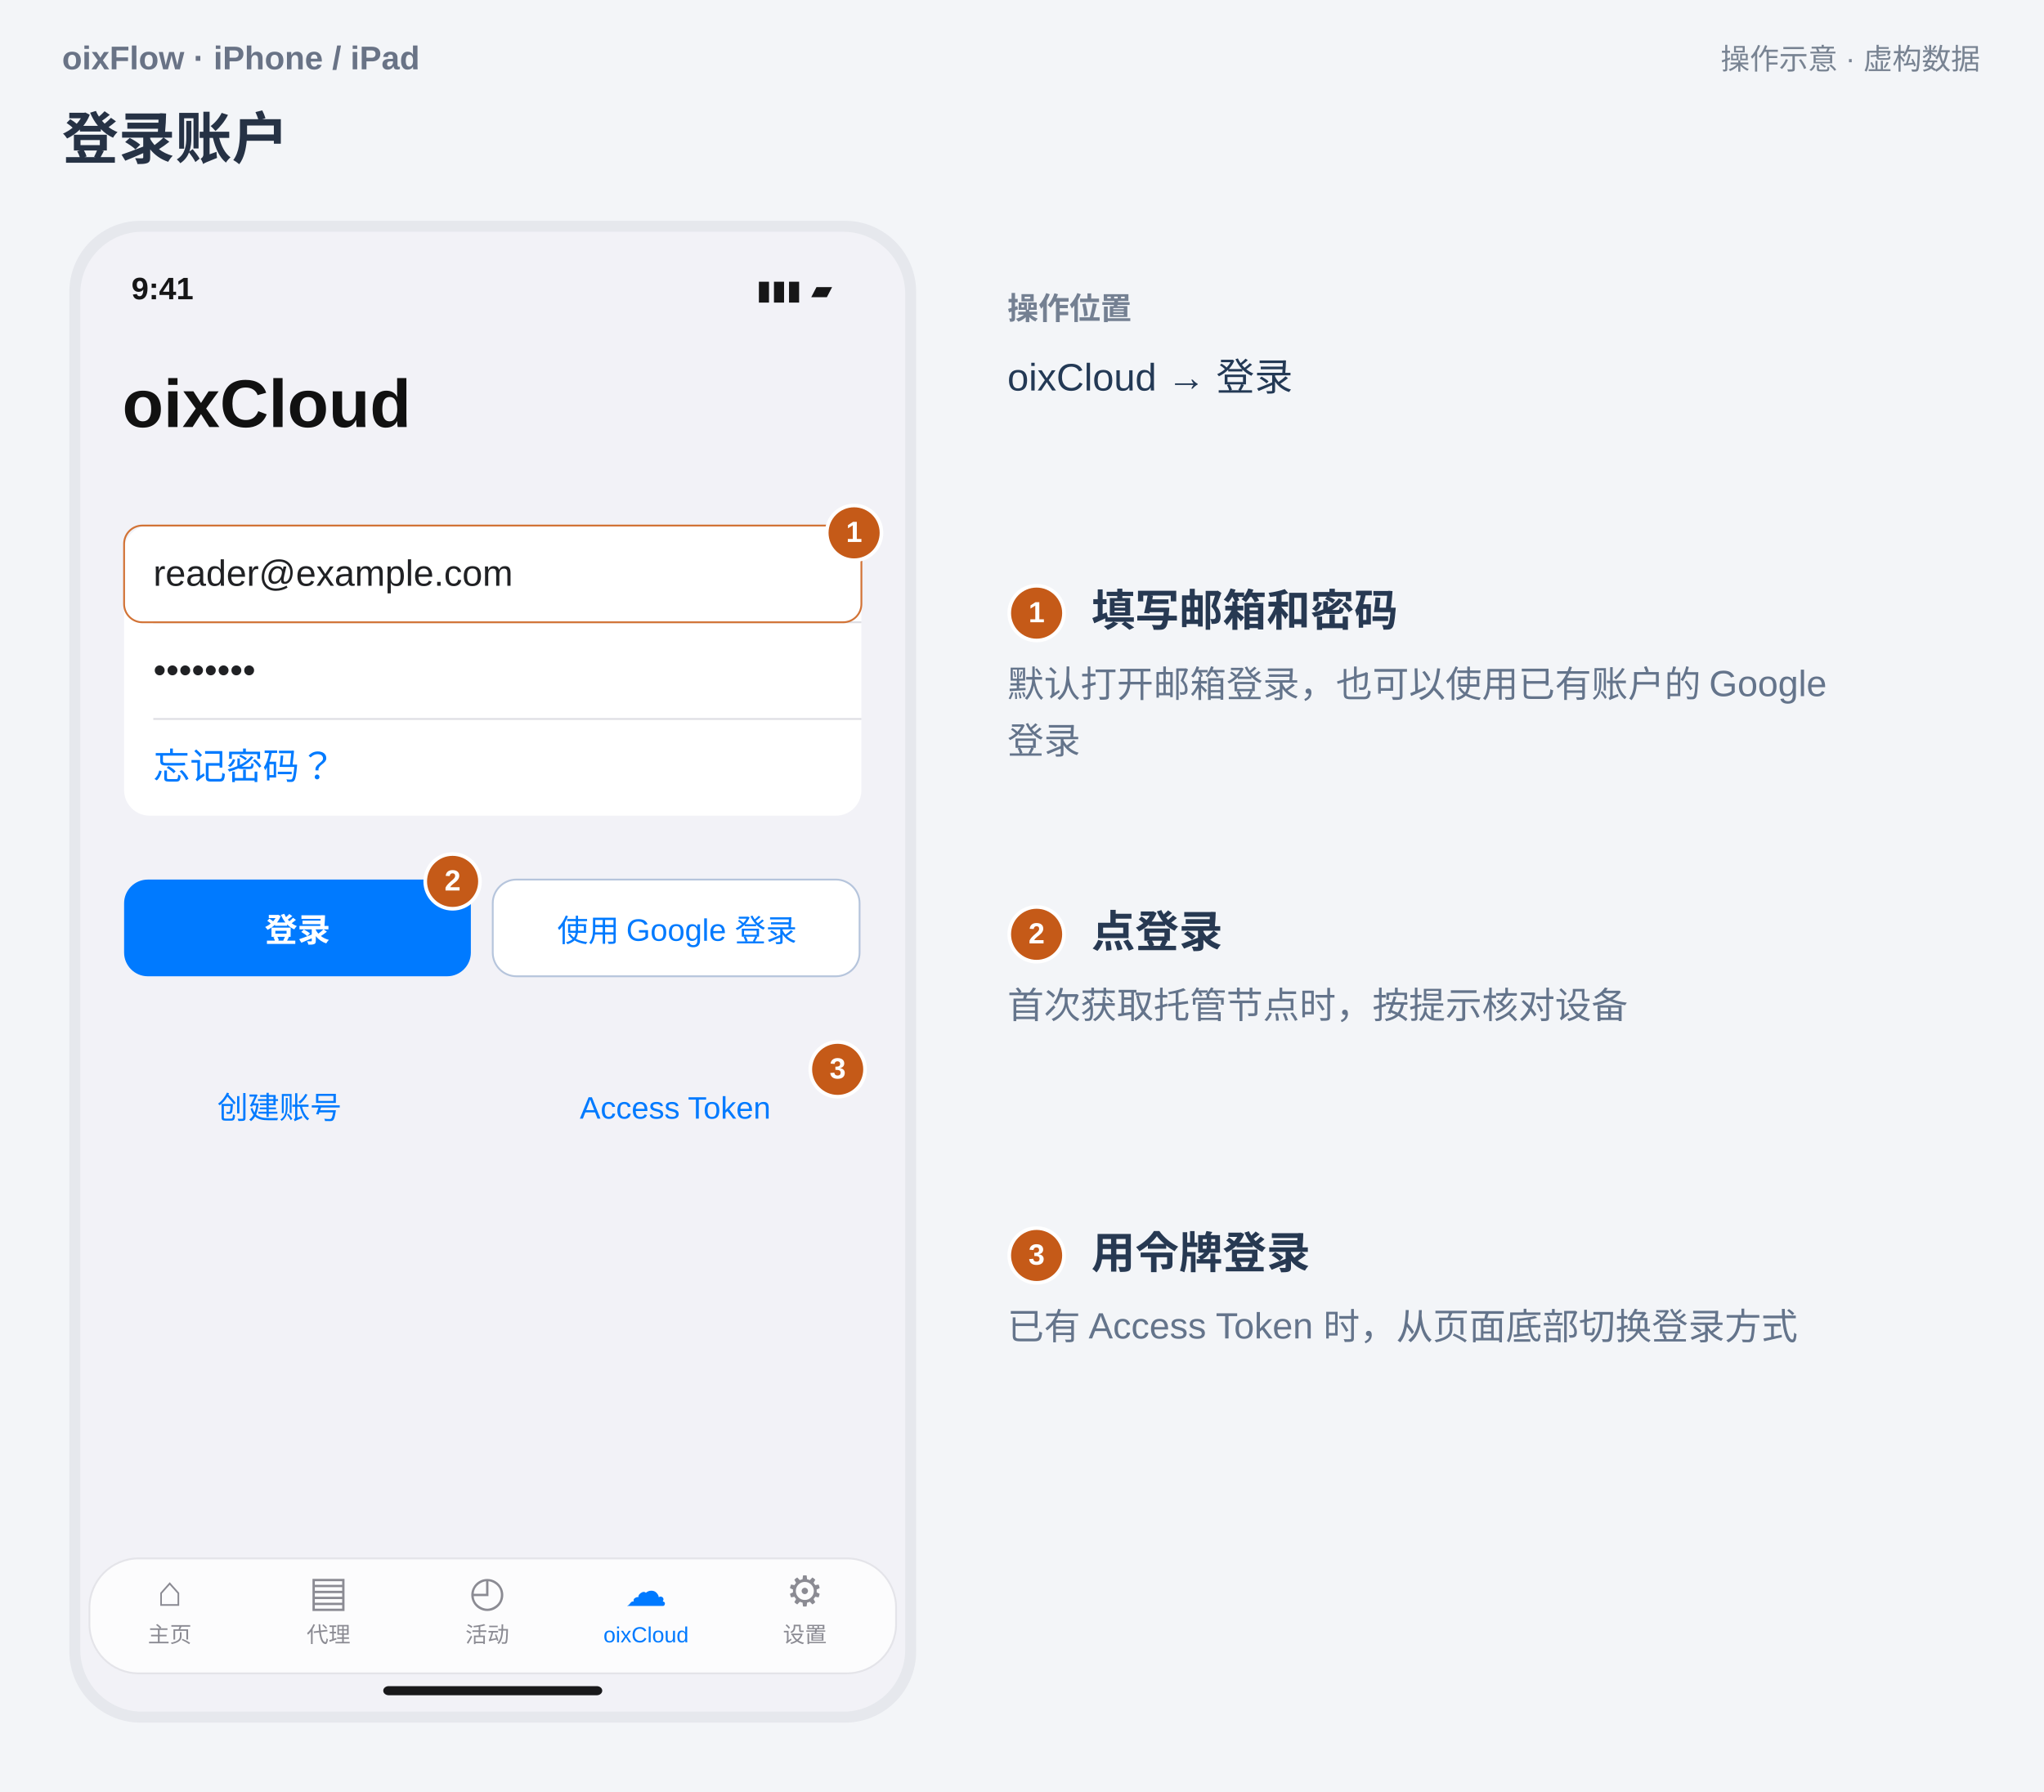
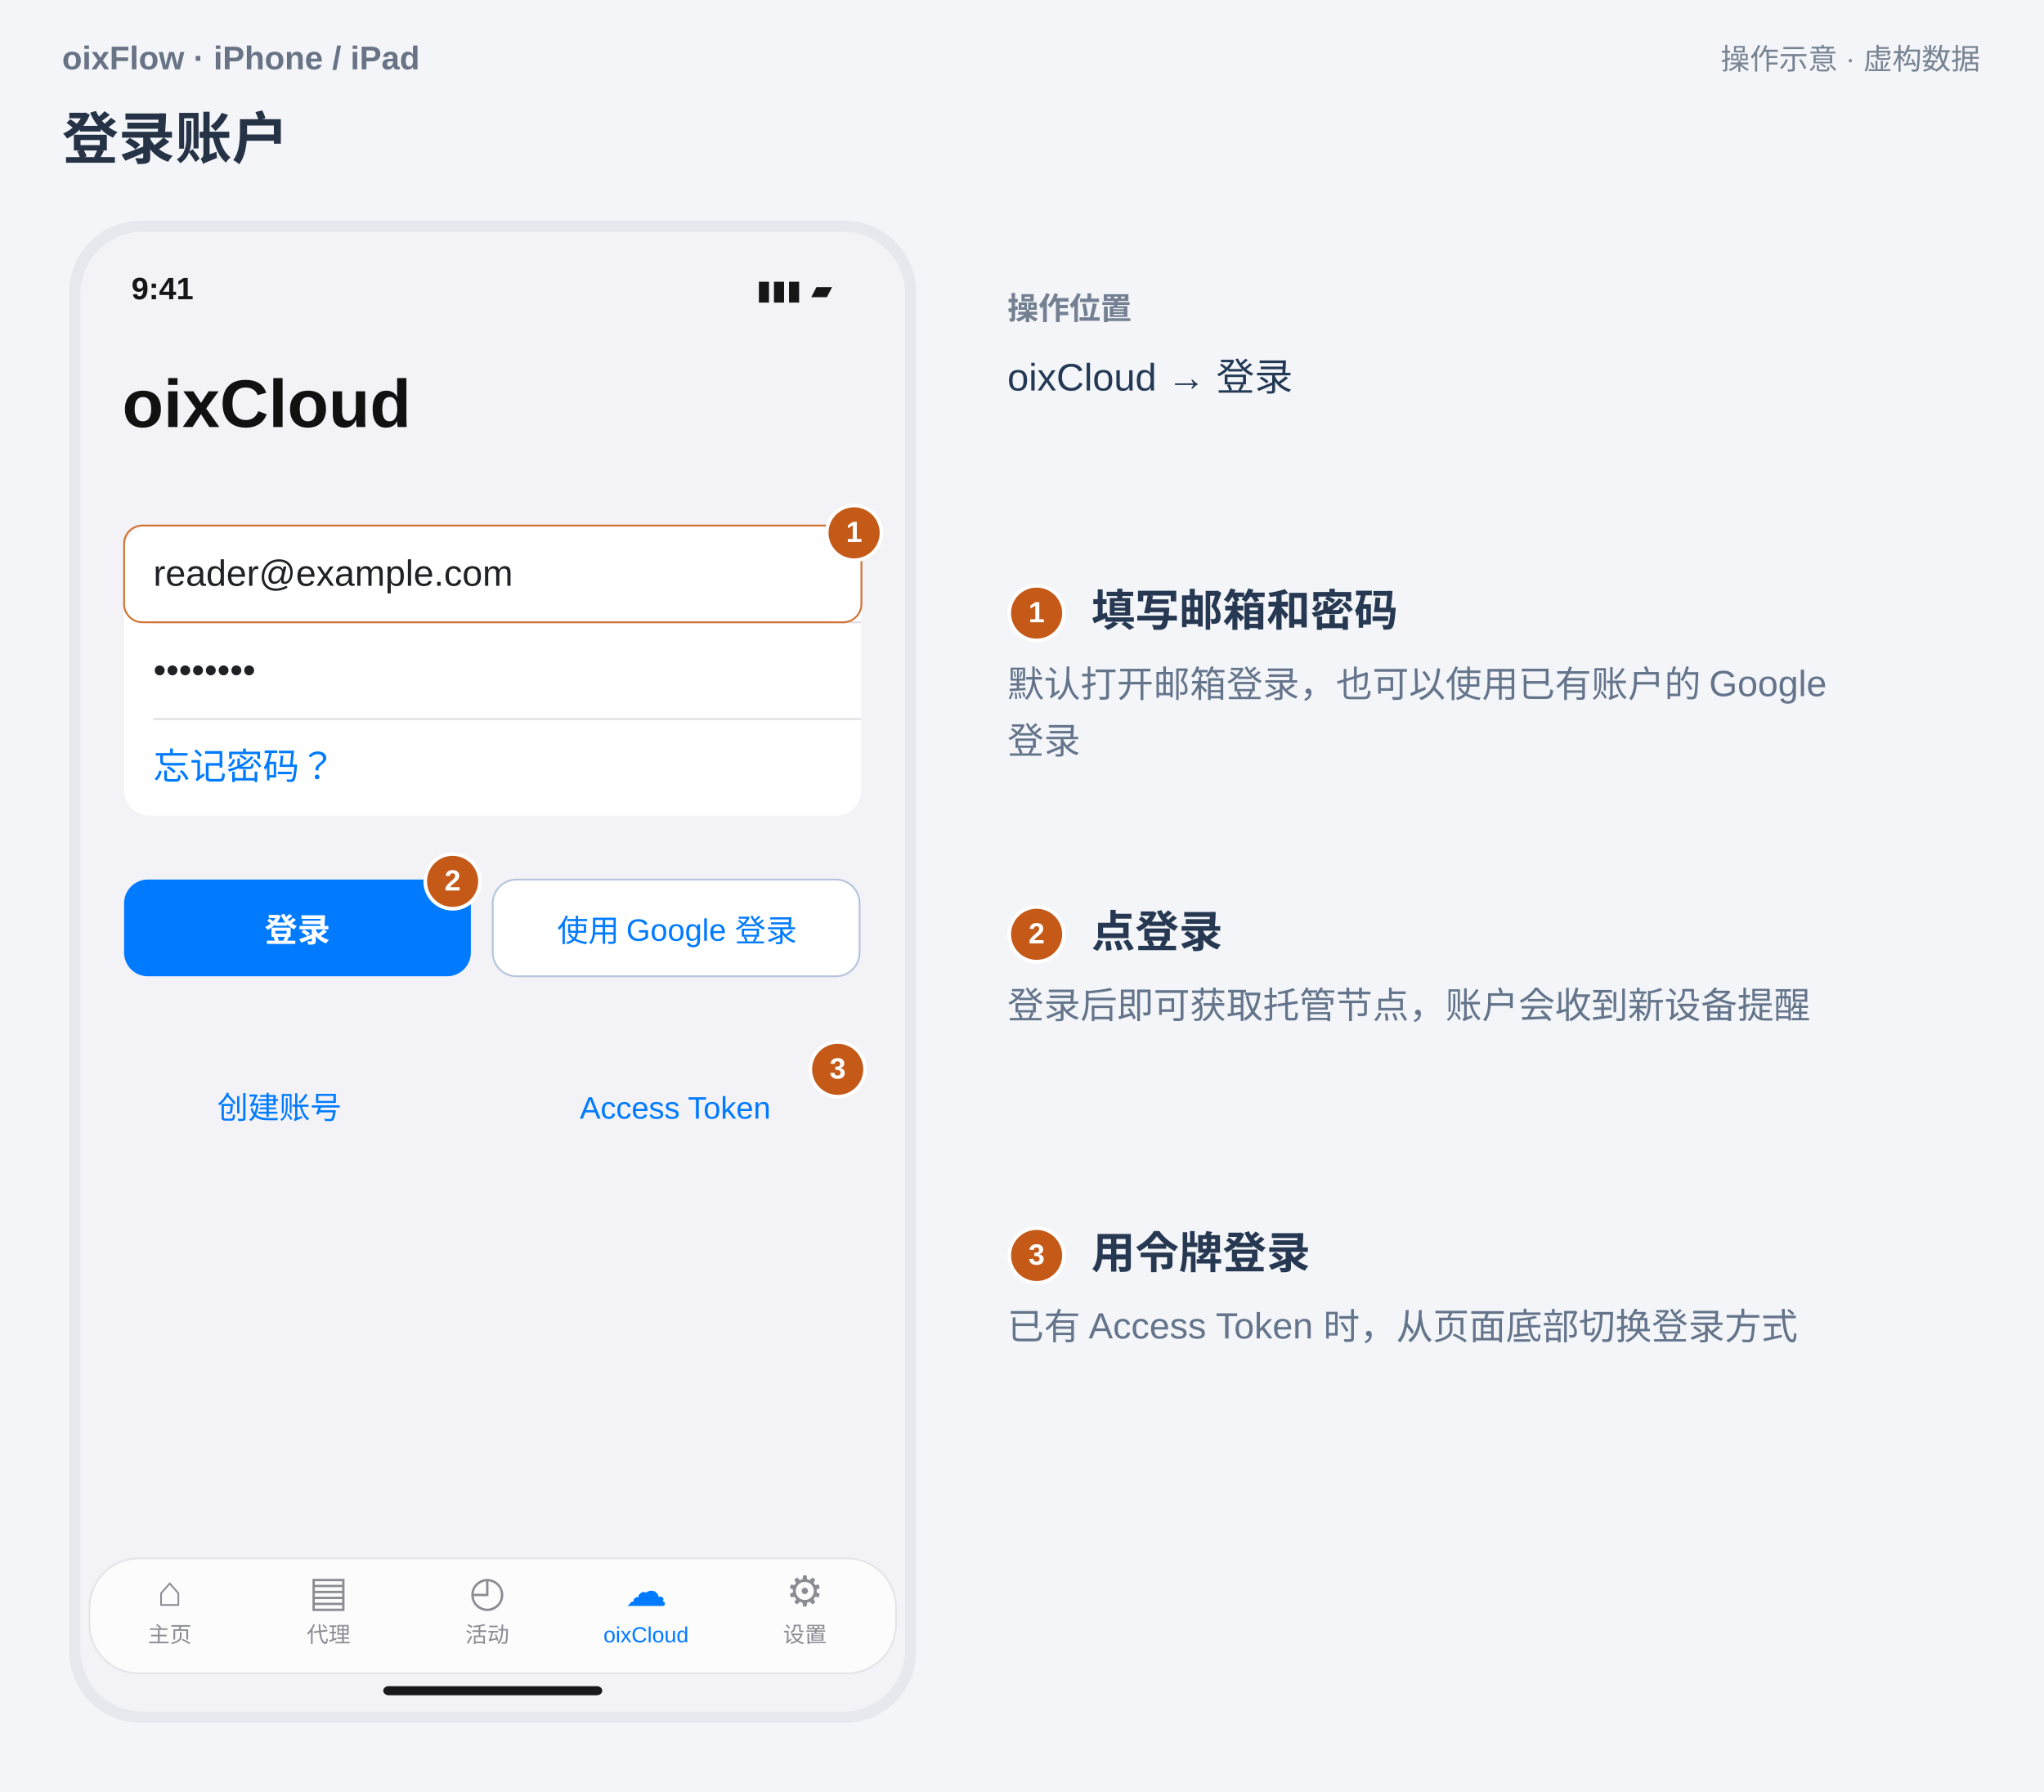
<svg xmlns="http://www.w3.org/2000/svg" width="1120" height="982" viewBox="0 0 1120 982" role="img" aria-labelledby="title desc">
  <g font-family="-apple-system,BlinkMacSystemFont,'PingFang SC','Segoe UI',Arial,sans-serif">
    <rect x="0" y="0" width="1120" height="982" rx="0" fill="#f3f5f8" stroke="none" />
    <text x="34" y="38" font-size="18" fill="#697386" font-weight="600" text-anchor="start">oixFlow · iPhone / iPad</text>
    <text x="1085" y="38" font-size="16" fill="#788392" font-weight="500" text-anchor="end">操作示意 · 虚构数据</text>
    <text x="34" y="87" font-size="31" fill="#263245" font-weight="700" text-anchor="start">登录账户</text>
    <rect x="38" y="121" width="464" height="823" rx="39" fill="#e6e8ed" stroke="none" />
    <rect x="44" y="127" width="452" height="811" rx="34" fill="#f2f2f7" stroke="none" />
    <text x="72" y="164" font-size="17" fill="#161617" font-weight="650" text-anchor="start">9:41</text>
    <text x="456" y="164" font-size="15" fill="#161617" font-weight="600" text-anchor="end">▮▮▮  ▰</text>
    <text x="67" y="234" font-size="37" fill="#111" font-weight="700" text-anchor="start">oixCloud</text>
    <rect x="49" y="854" width="442" height="63" rx="27" fill="#fcfcfd" stroke="#e4e4e9" />
    <text x="93" y="880" font-size="23" fill="#8b8b93" font-weight="500" text-anchor="middle">⌂</text>
    <text x="93" y="900" font-size="12" fill="#8b8b93" font-weight="500" text-anchor="middle">主页</text>
    <text x="180" y="880" font-size="23" fill="#8b8b93" font-weight="500" text-anchor="middle">▤</text>
    <text x="180" y="900" font-size="12" fill="#8b8b93" font-weight="500" text-anchor="middle">代理</text>
    <text x="267" y="880" font-size="23" fill="#8b8b93" font-weight="500" text-anchor="middle">◴</text>
    <text x="267" y="900" font-size="12" fill="#8b8b93" font-weight="500" text-anchor="middle">活动</text>
    <text x="354" y="880" font-size="23" fill="#007aff" font-weight="500" text-anchor="middle">☁</text>
    <text x="354" y="900" font-size="12" fill="#007aff" font-weight="500" text-anchor="middle">oixCloud</text>
    <text x="441" y="880" font-size="23" fill="#8b8b93" font-weight="500" text-anchor="middle">⚙</text>
    <text x="441" y="900" font-size="12" fill="#8b8b93" font-weight="500" text-anchor="middle">设置</text>
    <rect x="210" y="924" width="120" height="5" rx="3" fill="#19191b" stroke="none" />
    <rect x="68" y="288" width="404" height="159" rx="14" fill="#fff" stroke="none" />
    <text x="84" y="321" font-size="20" fill="#202124" font-weight="400" text-anchor="start">reader@example.com</text>
    <path d="M84 341H472" stroke="#dedee3" stroke-width="1" />
    <rect x="68" y="288" width="404" height="53" rx="10" fill="none" stroke="#d27336" />
    <circle cx="468" cy="292" r="15" fill="#c55a18" stroke="#fff" stroke-width="2" />
    <text x="468" y="297" font-size="16" fill="#fff" font-weight="700" text-anchor="middle">1</text>
    <text x="84" y="374" font-size="20" fill="#202124" font-weight="400" text-anchor="start">••••••••</text>
    <path d="M84 394H472" stroke="#dedee3" stroke-width="1" />
    <text x="84" y="427" font-size="20" fill="#007aff" font-weight="400" text-anchor="start">忘记密码？</text>
    <rect x="68" y="482" width="190" height="53" rx="13" fill="#007aff" stroke="none" />
    <text x="163" y="516" font-size="18" fill="#fff" font-weight="600" text-anchor="middle">登录</text>
    <circle cx="248" cy="483" r="15" fill="#c55a18" stroke="#fff" stroke-width="2" />
    <text x="248" y="488" font-size="16" fill="#fff" font-weight="700" text-anchor="middle">2</text>
    <rect x="270" y="482" width="201" height="53" rx="13" fill="#fff" stroke="#b6c5dc" />
    <text x="371" y="516" font-size="17" fill="#007aff" font-weight="500" text-anchor="middle">使用 Google 登录</text>
    <text x="153" y="613" font-size="17" fill="#007aff" font-weight="500" text-anchor="middle">创建账号</text>
    <text x="370" y="613" font-size="17" fill="#007aff" font-weight="500" text-anchor="middle">Access Token</text>
    <circle cx="459" cy="586" r="15" fill="#c55a18" stroke="#fff" stroke-width="2" />
    <text x="459" y="591" font-size="16" fill="#fff" font-weight="700" text-anchor="middle">3</text>
    <text x="552" y="175" font-size="17" fill="#748092" font-weight="600" text-anchor="start">操作位置</text>
    <text x="552" y="214" font-size="21" fill="#233955" font-weight="400" text-anchor="start">oixCloud → 登录</text>
    <circle cx="568" cy="336" r="15" fill="#c55a18" stroke="#fff" stroke-width="2" />
    <text x="568" y="341" font-size="16" fill="#fff" font-weight="700" text-anchor="middle">1</text>
    <text x="598" y="343" font-size="24" fill="#273952" font-weight="600" text-anchor="start">填写邮箱和密码</text>
    <text x="552" y="382" font-size="20" fill="#64748b" font-weight="400" text-anchor="start">默认打开邮箱登录，也可以使用已有账户的 Google</text>
    <text x="552" y="413" font-size="20" fill="#64748b" font-weight="400" text-anchor="start">登录</text>
    <circle cx="568" cy="512" r="15" fill="#c55a18" stroke="#fff" stroke-width="2" />
    <text x="568" y="517" font-size="16" fill="#fff" font-weight="700" text-anchor="middle">2</text>
    <text x="598" y="519" font-size="24" fill="#273952" font-weight="600" text-anchor="start">点登录</text>
-     <text x="552" y="558" font-size="20" fill="#64748b" font-weight="400" text-anchor="start">首次获取托管节点时，按提示核对设备</text>
+     <text x="552" y="558" font-size="20" fill="#64748b" font-weight="400" text-anchor="start">登录后即可获取托管节点，账户会收到新设备提醒</text>
    <circle cx="568" cy="688" r="15" fill="#c55a18" stroke="#fff" stroke-width="2" />
    <text x="568" y="693" font-size="16" fill="#fff" font-weight="700" text-anchor="middle">3</text>
    <text x="598" y="695" font-size="24" fill="#273952" font-weight="600" text-anchor="start">用令牌登录</text>
    <text x="552" y="734" font-size="20" fill="#64748b" font-weight="400" text-anchor="start">已有 Access Token 时，从页面底部切换登录方式</text>
  </g>
</svg>
